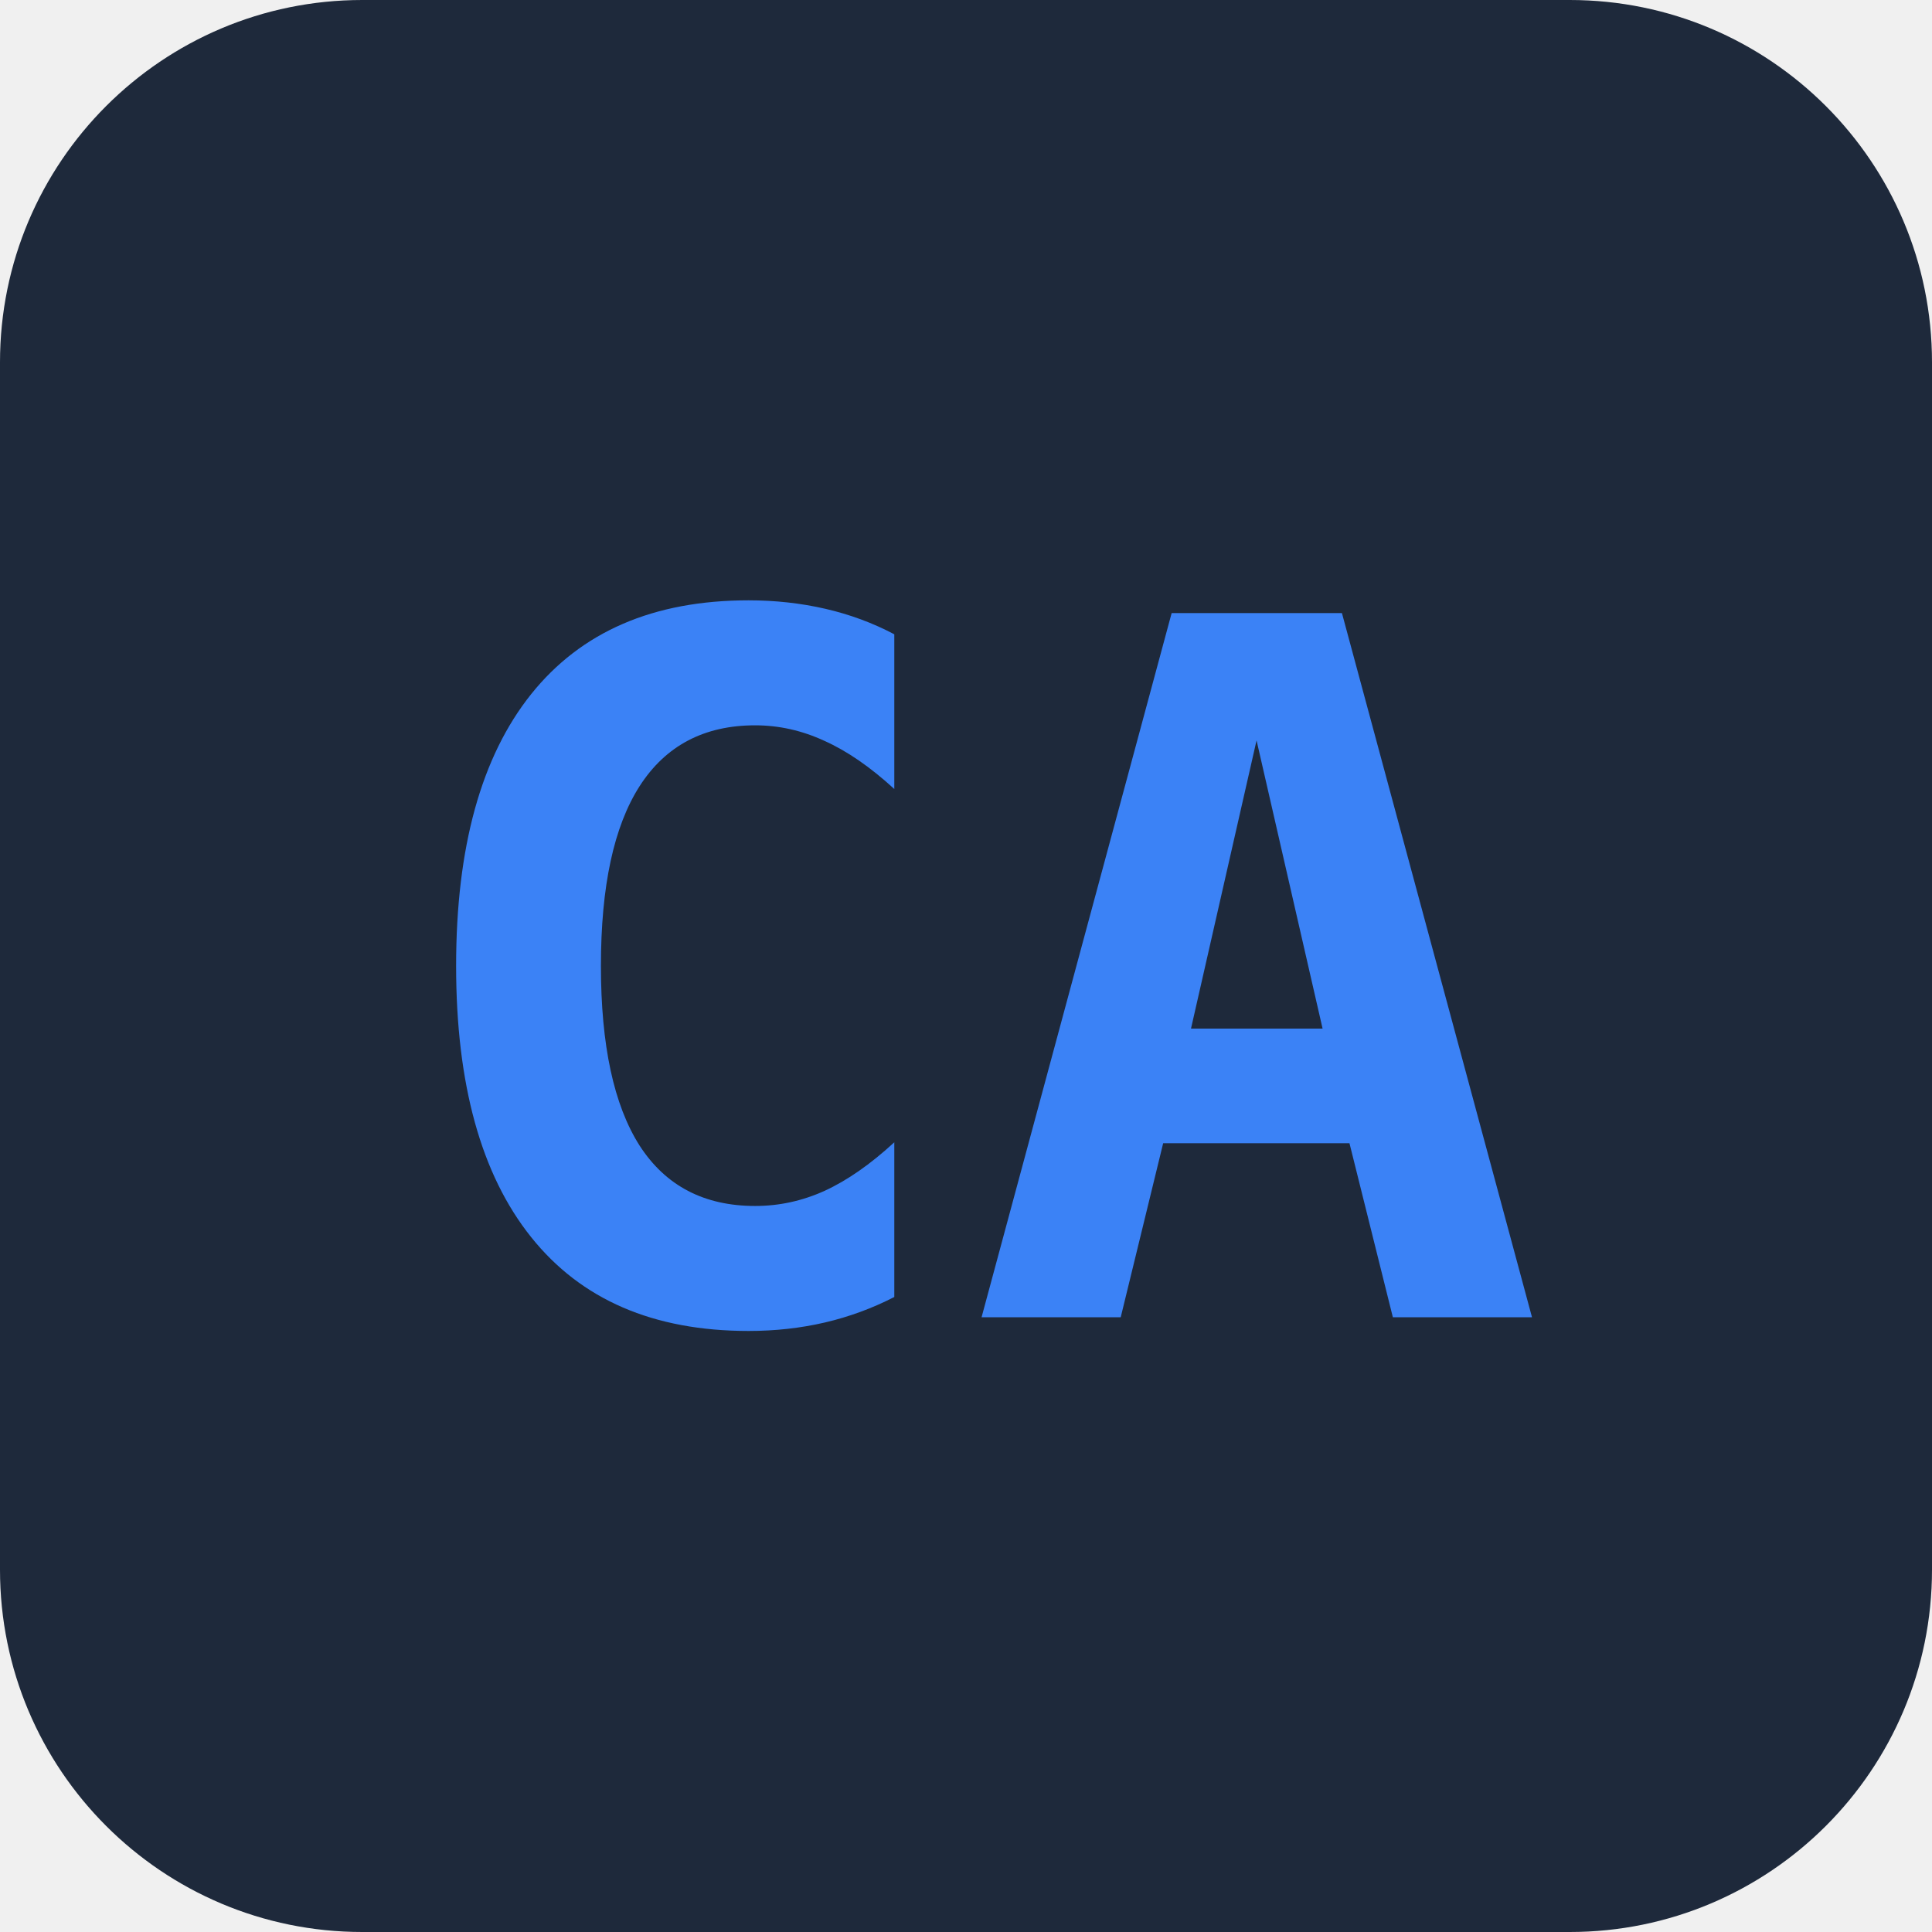
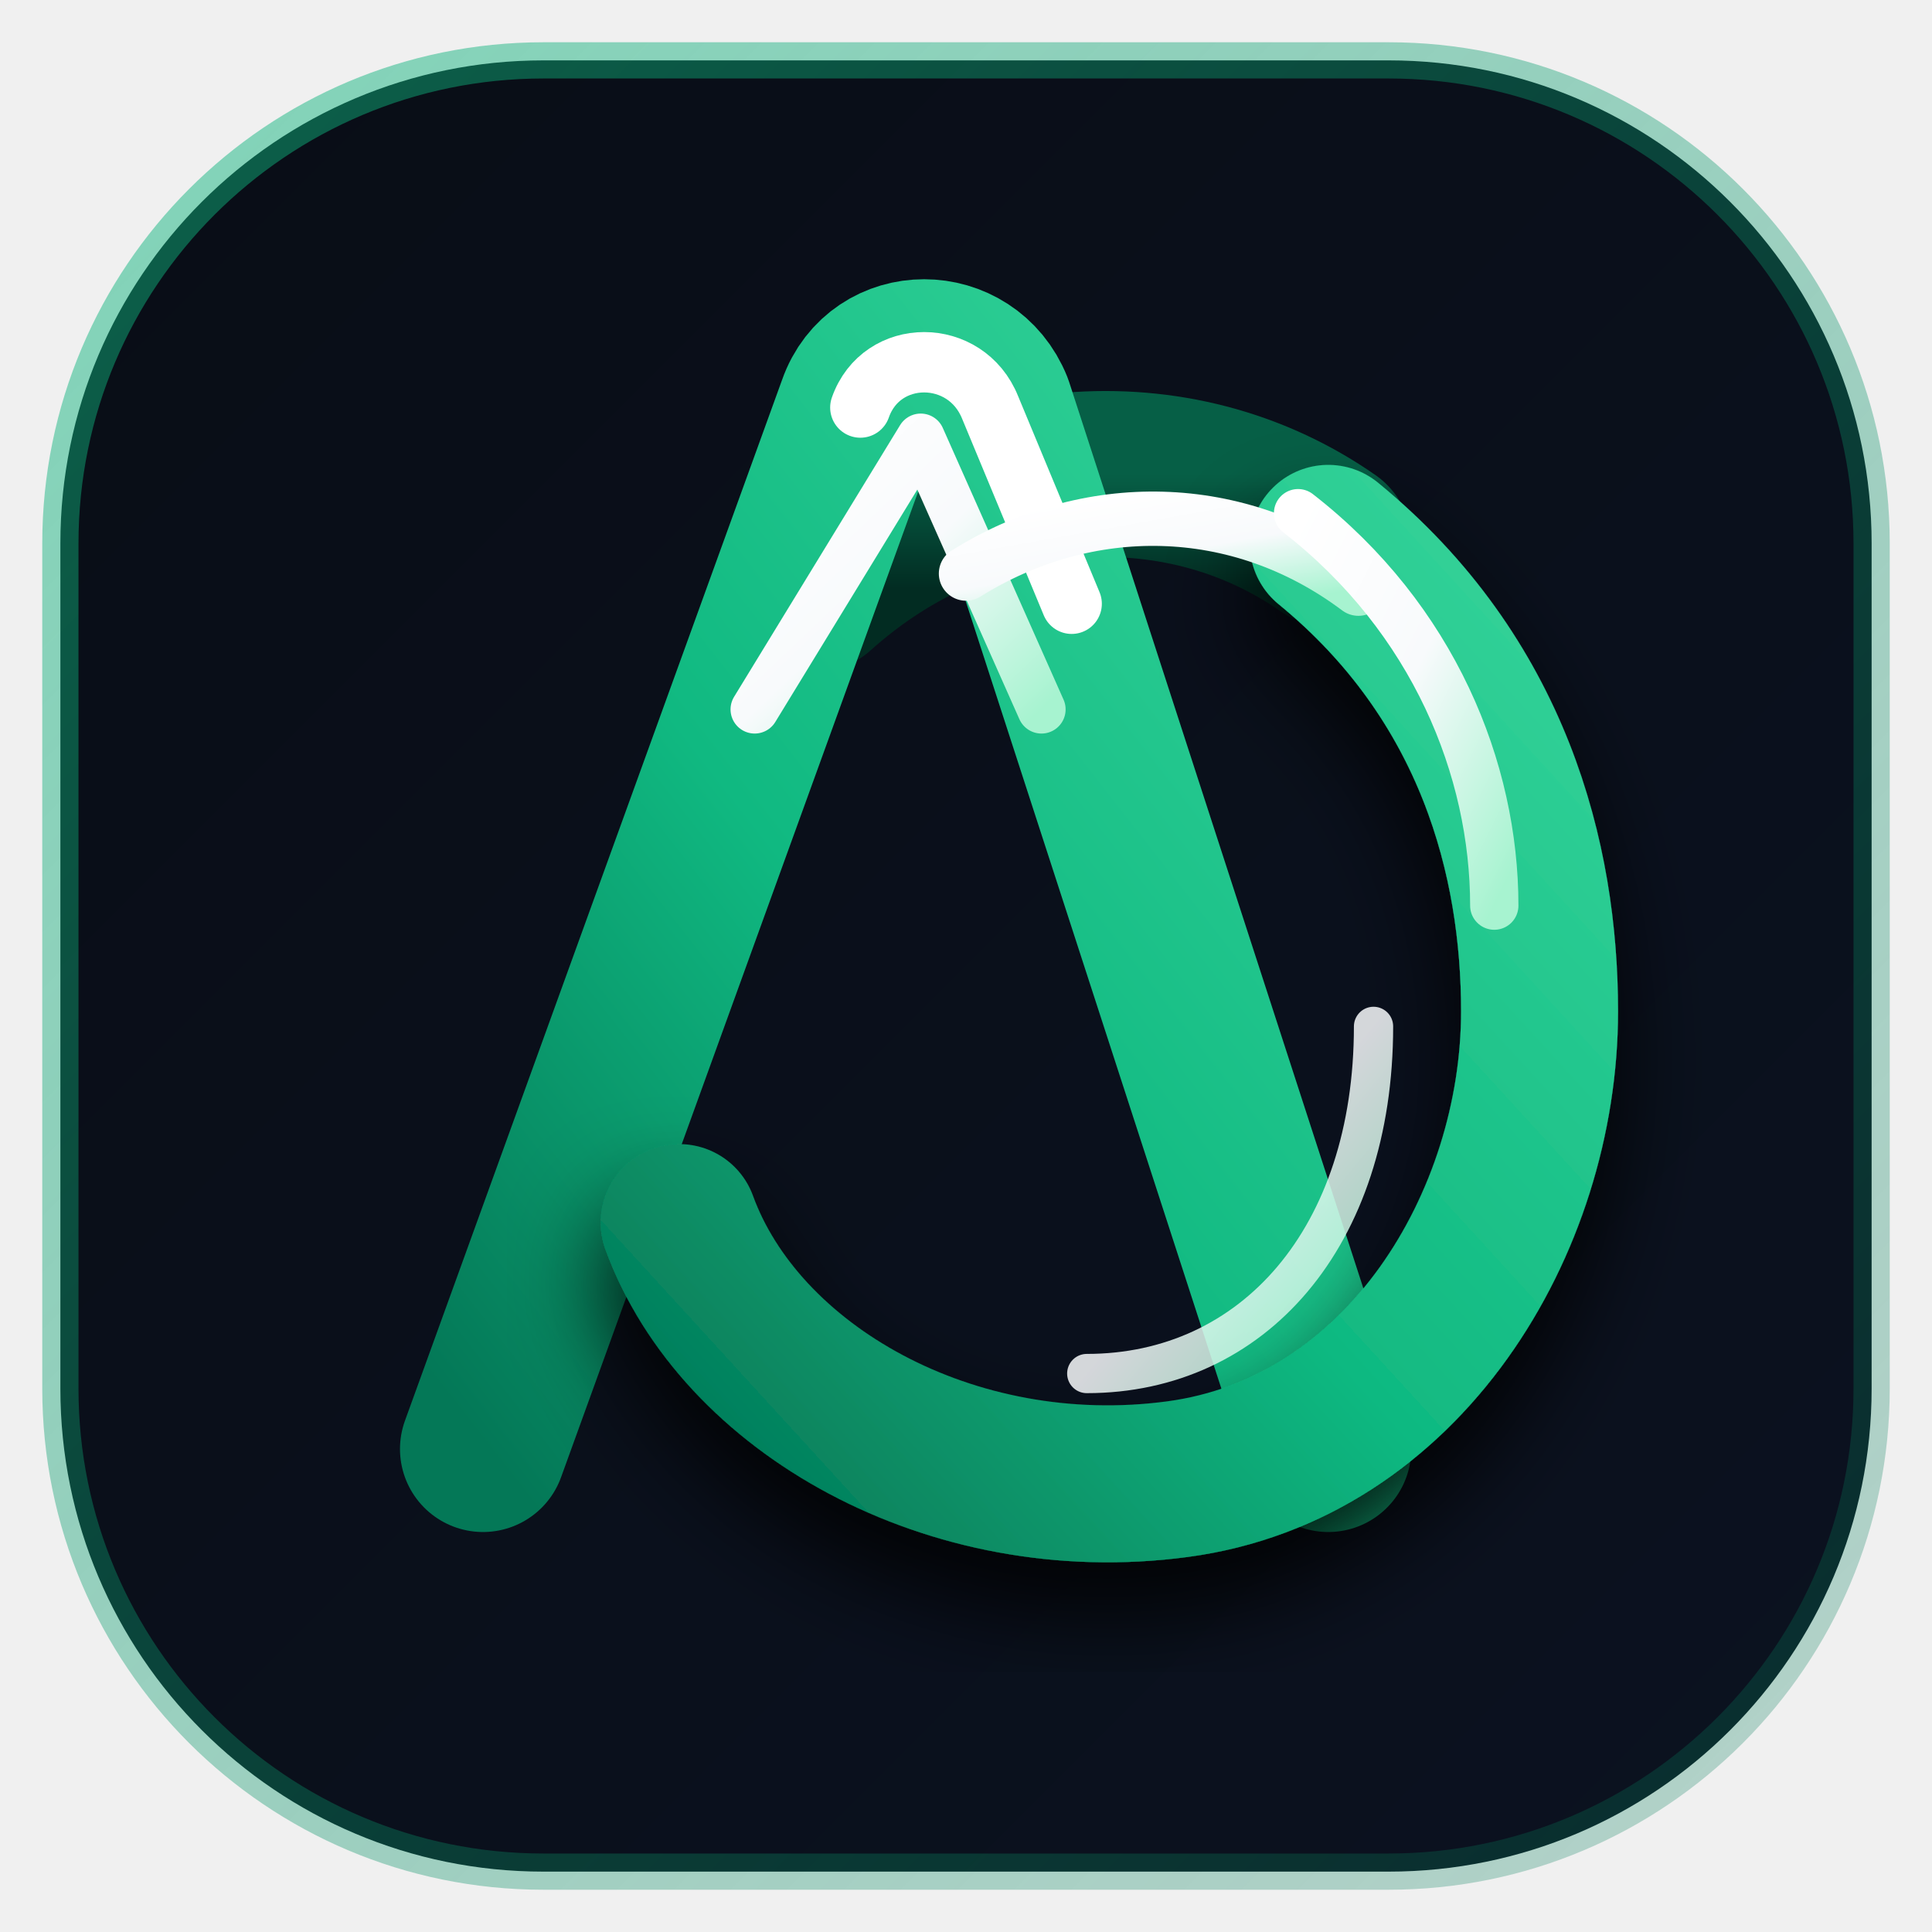
<svg xmlns="http://www.w3.org/2000/svg" viewBox="0 0 64 64" fill="none">
-   <rect width="64" height="64" rx="12" fill="#1e293b" />
-   <text x="50%" y="54%" dominant-baseline="middle" text-anchor="middle" font-family="monospace" font-size="32" font-weight="bold" fill="#3b82f6">
-     CA
-   </text>
+   <defs>
+     <linearGradient id="amustBg" x1="0%" y1="0%" x2="100%" y2="100%">
+       <stop offset="0%" stop-color="#090d16" />
+       <stop offset="100%" stop-color="#0b1220" />
+     </linearGradient>
+     <linearGradient id="amustBorder" x1="0%" y1="0%" x2="100%" y2="100%">
+       <stop offset="0%" stop-color="#10b981" stop-opacity="0.5" />
+       <stop offset="100%" stop-color="#047857" stop-opacity="0.25" />
+     </linearGradient>
+     <linearGradient id="amustEmerald" x1="0%" y1="100%" x2="100%" y2="0%">
+       <stop offset="0%" stop-color="#047857" />
+       <stop offset="45%" stop-color="#10b981" />
+       <stop offset="100%" stop-color="#34d399" />
+     </linearGradient>
+     <linearGradient id="amustBotanicalDeep" x1="0%" y1="0%" x2="0%" y2="100%">
+       <stop offset="0%" stop-color="#065f46" />
+       <stop offset="100%" stop-color="#022c22" />
+     </linearGradient>
+     <linearGradient id="amustSilverMint" x1="0%" y1="0%" x2="100%" y2="100%">
+       <stop offset="0%" stop-color="#ffffff" />
+       <stop offset="50%" stop-color="#f8fafc" />
+       <stop offset="100%" stop-color="#a7f3d0" />
+     </linearGradient>
+     <filter id="amustRibbonShadow" x="-20%" y="-20%" width="140%" height="140%">
+       <feDropShadow dx="0" dy="1.8" stdDeviation="1.5" flood-color="#000000" flood-opacity="0.85" />
+     </filter>
+   </defs>
+   <rect x="2" y="2" width="60" height="60" rx="16" fill="url(#amustBg)" stroke="url(#amustBorder)" stroke-width="1.2" />
+   <path d="M44 18C39 14.5 32 15 27 19.5" stroke="url(#amustBotanicalDeep)" stroke-width="5.5" stroke-linecap="round" />
+   <path d="M16 48L28.5 13.5C29.2 11.5 32 11.5 32.8 13.5L44 48" stroke="url(#amustEmerald)" stroke-width="5.5" stroke-linecap="round" stroke-linejoin="round" />
+   <path d="M21 35.5H38" stroke="url(#amustEmerald)" stroke-width="4.5" stroke-linecap="round" />
+   <path d="M44 18C49.5 22.5 51 28.5 51 33.5C51 40.5 46.5 48 39 49C31.5 50 24.5 46 22.5 40.5" stroke="url(#amustEmerald)" stroke-width="5.2" stroke-linecap="round" filter="url(#amustRibbonShadow)" />
+   <path d="M28.5 13.5C29.2 11.5 32 11.5 32.8 13.5L35.5 20" stroke="#ffffff" stroke-width="2" stroke-linecap="round" />
+   <path d="M25 23.5L30.5 14.5L34.5 23.5" stroke="url(#amustSilverMint)" stroke-width="1.6" stroke-linecap="round" stroke-linejoin="round" />
+   <path d="M32 19C36 16.5 41 16.5 45 19.5" stroke="url(#amustSilverMint)" stroke-width="1.8" stroke-linecap="round" />
+   <path d="M43 17C47.5 20.5 49.5 25.5 49.5 30" stroke="url(#amustSilverMint)" stroke-width="1.6" stroke-linecap="round" />
+   <path d="M36 45.5C41.5 45.5 45.5 41 45.5 34" stroke="url(#amustSilverMint)" stroke-width="1.3" stroke-linecap="round" stroke-opacity="0.85" />
</svg>
